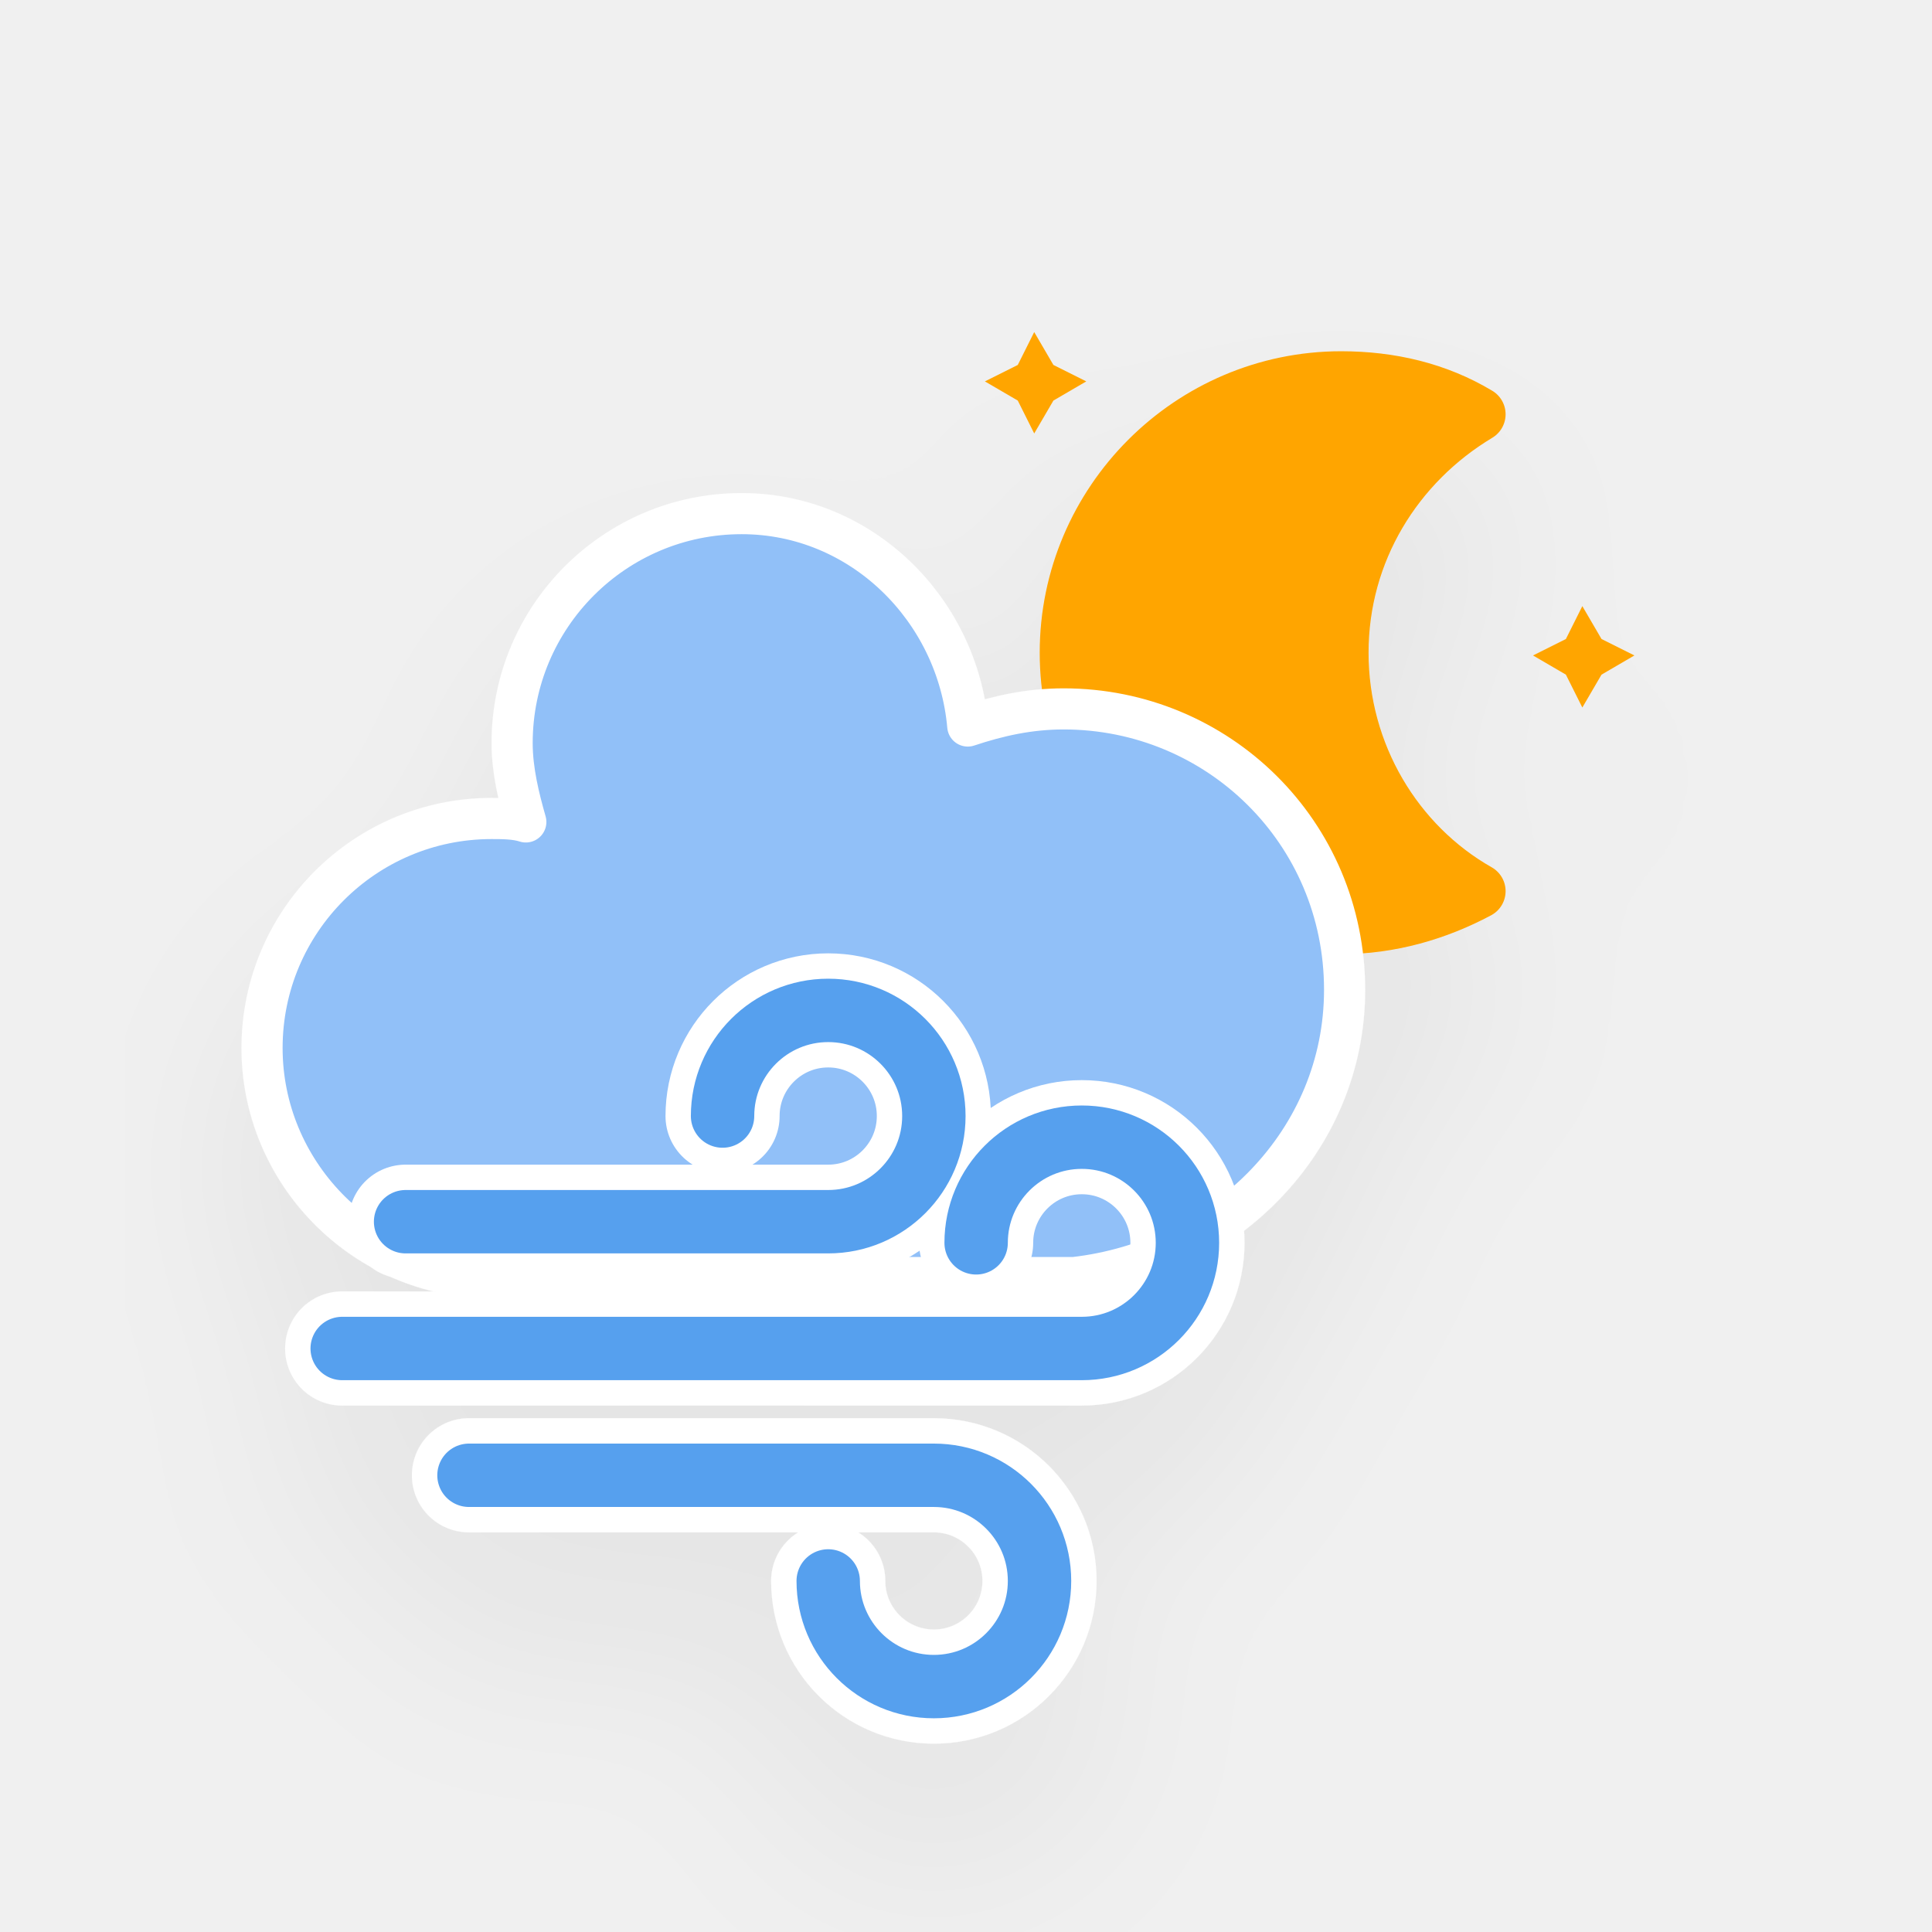
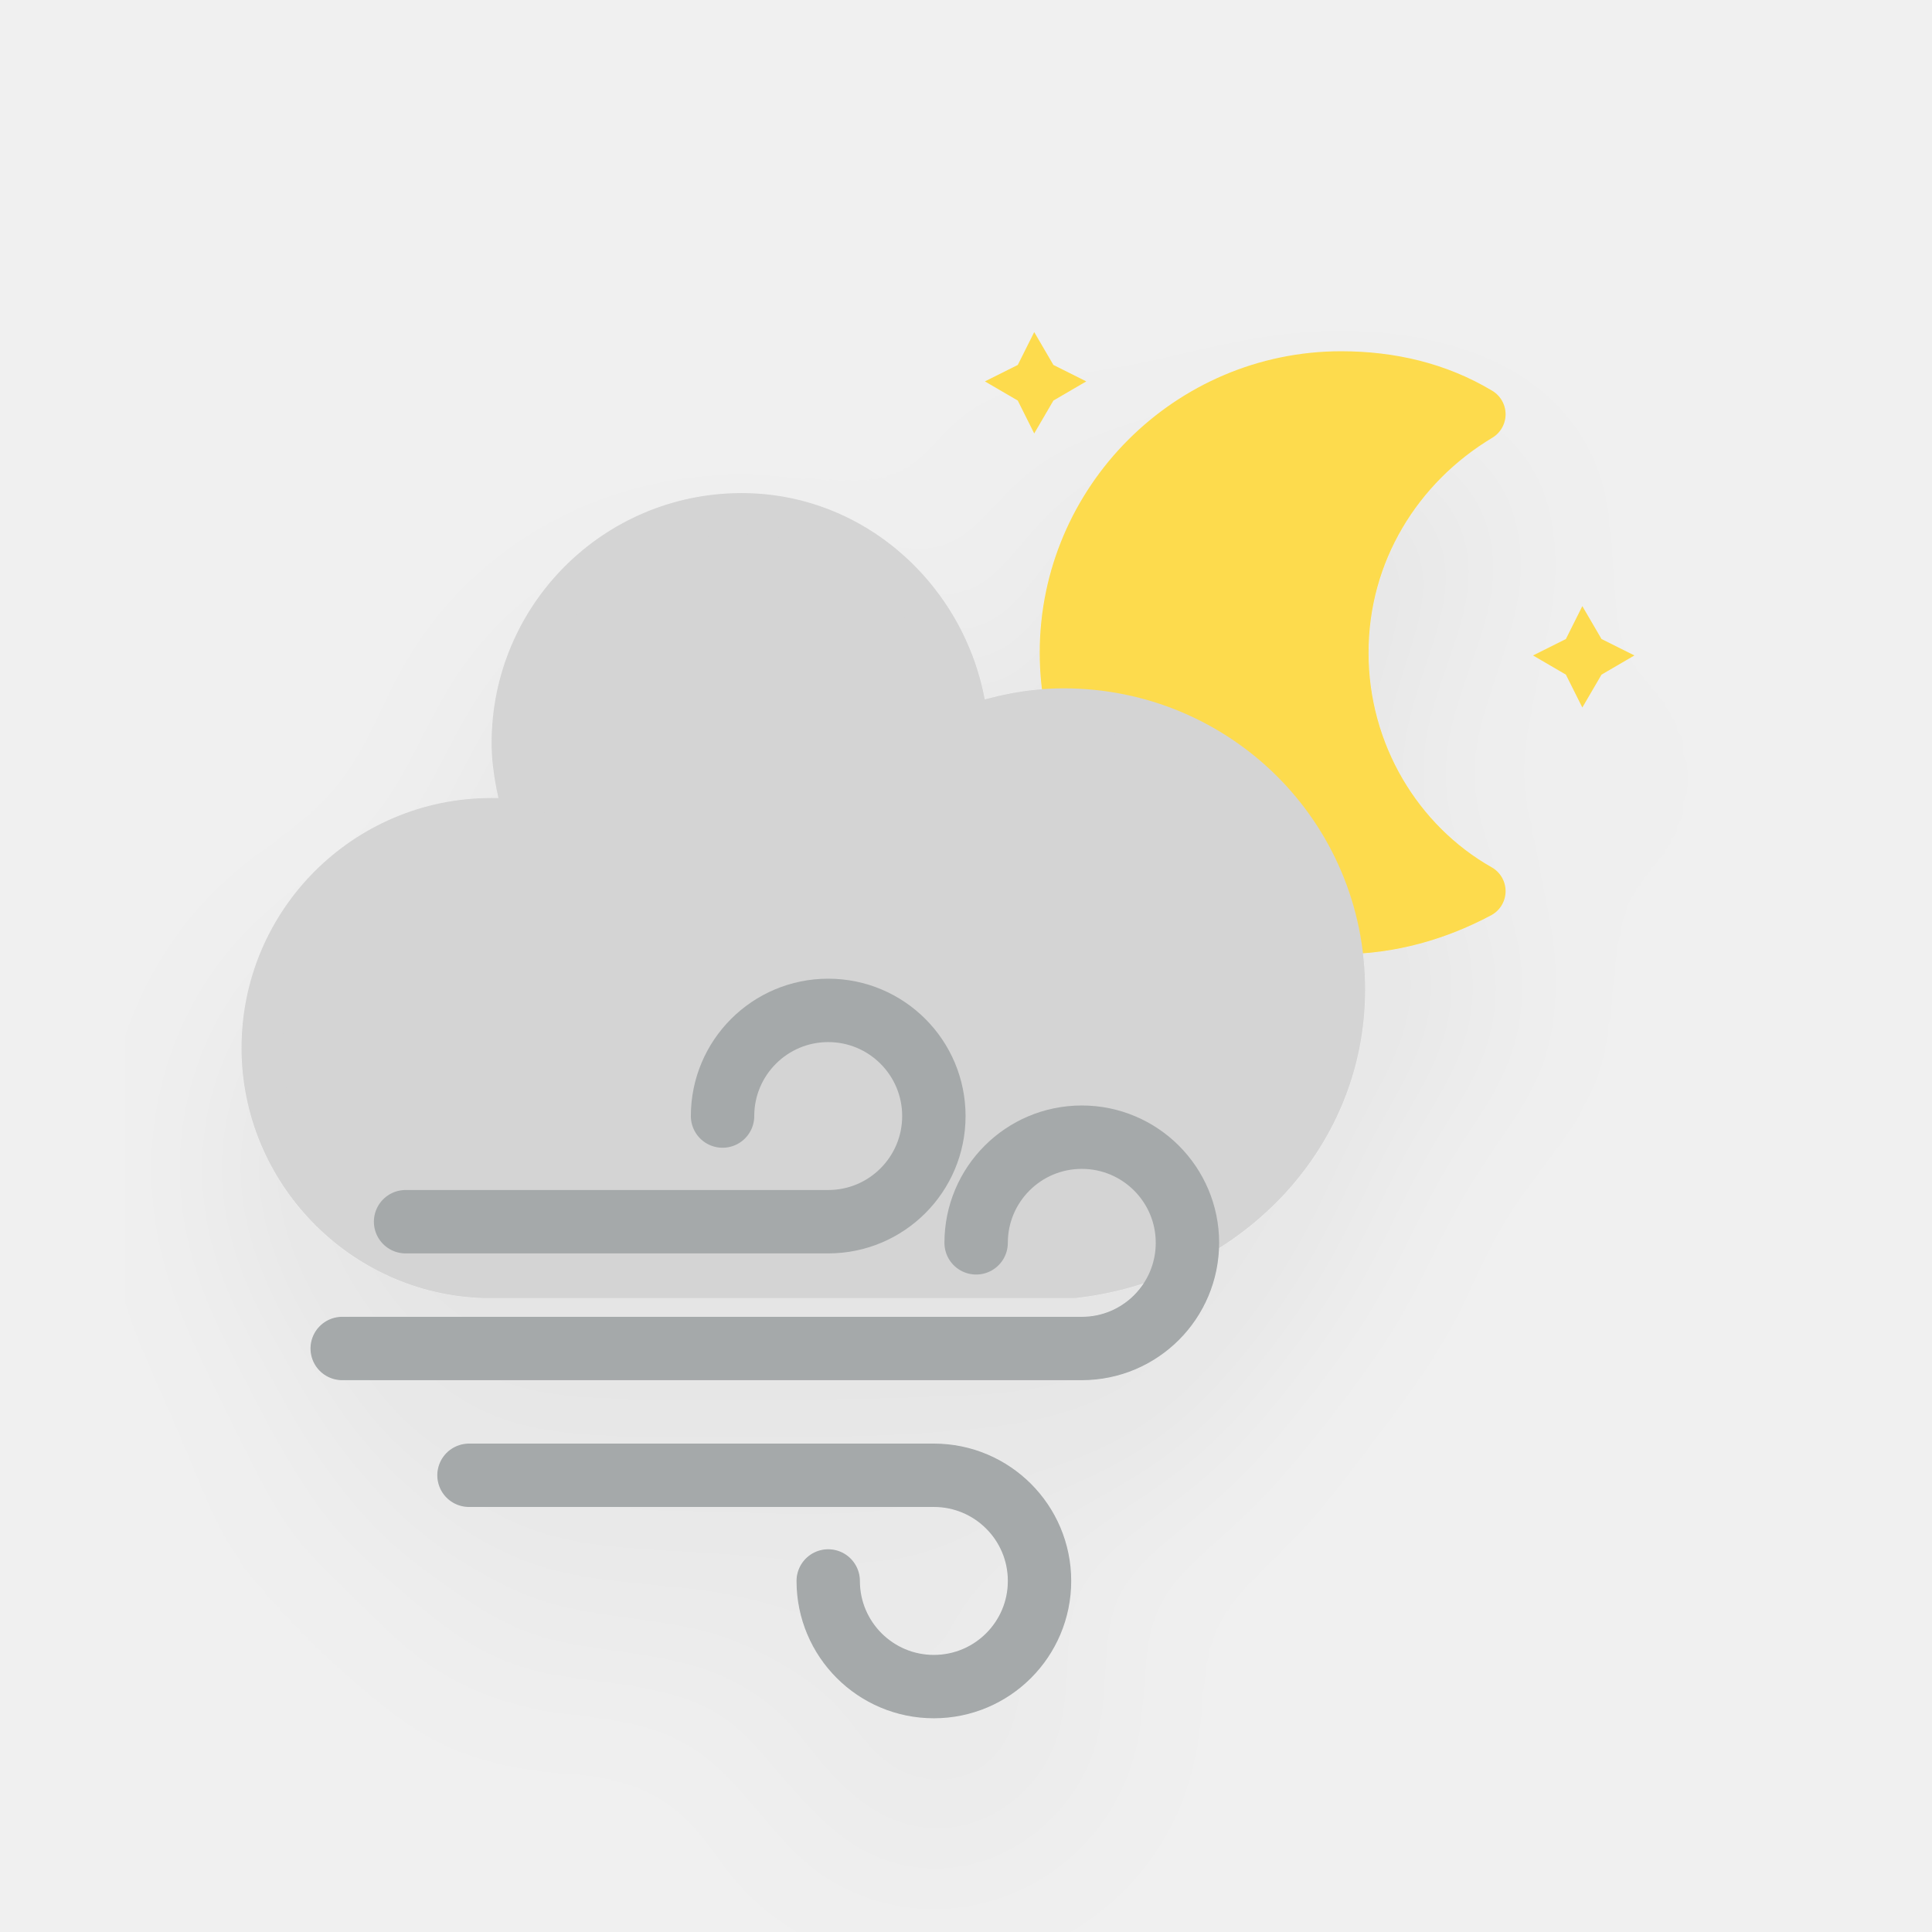
<svg xmlns="http://www.w3.org/2000/svg" version="1.1" width="64" height="64" viewbox="0 0 64 64" id="svg42">
  <defs id="defs19">
    <filter id="blur" width="200%" height="200%">
      <feGaussianBlur in="SourceAlpha" stdDeviation="3" id="feGaussianBlur2" />
      <feOffset dx="0" dy="4" result="offsetblur" id="feOffset4" />
      <feComponentTransfer id="feComponentTransfer8">
        <feFuncA type="linear" slope="0.05" id="feFuncA6" />
      </feComponentTransfer>
      <feMerge id="feMerge14">
        <feMergeNode id="feMergeNode10" />
        <feMergeNode in="SourceGraphic" id="feMergeNode12" />
      </feMerge>
    </filter>
    <style type="text/css" id="style17">
/*
** CLOUDS
*/
@keyframes am-weather-cloud-2 {
  0% {
    -webkit-transform: translate(0px,0px);
       -moz-transform: translate(0px,0px);
        -ms-transform: translate(0px,0px);
            transform: translate(0px,0px);
  }

  50% {
    -webkit-transform: translate(2px,0px);
       -moz-transform: translate(2px,0px);
        -ms-transform: translate(2px,0px);
            transform: translate(2px,0px);
  }

  100% {
    -webkit-transform: translate(0px,0px);
       -moz-transform: translate(0px,0px);
        -ms-transform: translate(0px,0px);
            transform: translate(0px,0px);
  }
}

.am-weather-cloud-2 {
  -webkit-animation-name: am-weather-cloud-2;
     -moz-animation-name: am-weather-cloud-2;
          animation-name: am-weather-cloud-2;
  -webkit-animation-duration: 3s;
     -moz-animation-duration: 3s;
          animation-duration: 3s;
  -webkit-animation-timing-function: linear;
     -moz-animation-timing-function: linear;
          animation-timing-function: linear;
  -webkit-animation-iteration-count: infinite;
     -moz-animation-iteration-count: infinite;
          animation-iteration-count: infinite;
}

/*
** MOON
*/
@keyframes am-weather-moon {
  0% {
    -webkit-transform: rotate(0deg);
       -moz-transform: rotate(0deg);
        -ms-transform: rotate(0deg);
            transform: rotate(0deg);
  }

  50% {
    -webkit-transform: rotate(15deg);
       -moz-transform: rotate(15deg);
        -ms-transform: rotate(15deg);
            transform: rotate(15deg);
  }

  100% {
    -webkit-transform: rotate(0deg);
       -moz-transform: rotate(0deg);
        -ms-transform: rotate(0deg);
            transform: rotate(0deg);
  }
}

.am-weather-moon {
  -webkit-animation-name: am-weather-moon;
     -moz-animation-name: am-weather-moon;
      -ms-animation-name: am-weather-moon;
          animation-name: am-weather-moon;
  -webkit-animation-duration: 6s;
     -moz-animation-duration: 6s;
      -ms-animation-duration: 6s;
          animation-duration: 6s;
  -webkit-animation-timing-function: linear;
     -moz-animation-timing-function: linear;
      -ms-animation-timing-function: linear;
          animation-timing-function: linear;
  -webkit-animation-iteration-count: infinite;
     -moz-animation-iteration-count: infinite;
      -ms-animation-iteration-count: infinite;
          animation-iteration-count: infinite;
  -webkit-transform-origin: 12.5px 15.15px 0; /* TODO FF CENTER ISSUE */
     -moz-transform-origin: 12.5px 15.15px 0; /* TODO FF CENTER ISSUE */
      -ms-transform-origin: 12.5px 15.15px 0; /* TODO FF CENTER ISSUE */
          transform-origin: 12.5px 15.15px 0; /* TODO FF CENTER ISSUE */
}

@keyframes am-weather-moon-star-1 {
  0% {
    opacity: 0;
  }

  100% {
    opacity: 1;
  }
}

.am-weather-moon-star-1 {
  -webkit-animation-name: am-weather-moon-star-1;
     -moz-animation-name: am-weather-moon-star-1;
      -ms-animation-name: am-weather-moon-star-1;
          animation-name: am-weather-moon-star-1;
  -webkit-animation-delay: 3s;
     -moz-animation-delay: 3s;
      -ms-animation-delay: 3s;
          animation-delay: 3s;
  -webkit-animation-duration: 5s;
     -moz-animation-duration: 5s;
      -ms-animation-duration: 5s;
          animation-duration: 5s;
  -webkit-animation-timing-function: linear;
     -moz-animation-timing-function: linear;
      -ms-animation-timing-function: linear;
          animation-timing-function: linear;
  -webkit-animation-iteration-count: 1;
     -moz-animation-iteration-count: 1;
      -ms-animation-iteration-count: 1;
          animation-iteration-count: 1;
}

@keyframes am-weather-moon-star-2 {
  0% {
    opacity: 0;
  }

  100% {
    opacity: 1;
  }
}

.am-weather-moon-star-2 {
  -webkit-animation-name: am-weather-moon-star-2;
     -moz-animation-name: am-weather-moon-star-2;
      -ms-animation-name: am-weather-moon-star-2;
          animation-name: am-weather-moon-star-2;
  -webkit-animation-delay: 5s;
     -moz-animation-delay: 5s;
      -ms-animation-delay: 5s;
          animation-delay: 5s;
  -webkit-animation-duration: 4s;
     -moz-animation-duration: 4s;
      -ms-animation-duration: 4s;
          animation-duration: 4s;
  -webkit-animation-timing-function: linear;
     -moz-animation-timing-function: linear;
      -ms-animation-timing-function: linear;
          animation-timing-function: linear;
  -webkit-animation-iteration-count: 1;
     -moz-animation-iteration-count: 1;
      -ms-animation-iteration-count: 1;
          animation-iteration-count: 1;
}
        </style>
    <filter id="blur-5" width="200%" height="200%">
      <feGaussianBlur in="SourceAlpha" stdDeviation="3" id="feGaussianBlur28" />
      <feOffset dx="0" dy="4" result="offsetblur" id="feOffset30" />
      <feComponentTransfer id="feComponentTransfer34">
        <feFuncA type="linear" slope="0.05" id="feFuncA32" />
      </feComponentTransfer>
      <feMerge id="feMerge40">
        <feMergeNode id="feMergeNode36" />
        <feMergeNode in="SourceGraphic" id="feMergeNode38" />
      </feMerge>
    </filter>
    <style type="text/css" id="style43">
/*
** CLOUDS
*/
@keyframes am-weather-cloud-1 {
  0% {
    -webkit-transform: translate(-5px,0px);
       -moz-transform: translate(-5px,0px);
        -ms-transform: translate(-5px,0px);
            transform: translate(-5px,0px);
  }

  50% {
    -webkit-transform: translate(6px,0px);
       -moz-transform: translate(6px,0px);
        -ms-transform: translate(6px,0px);
            transform: translate(6px,0px);
  }

  100% {
    -webkit-transform: translate(-5px,0px);
       -moz-transform: translate(-5px,0px);
        -ms-transform: translate(-5px,0px);
            transform: translate(-5px,0px);
  }
}

.am-weather-cloud-1 {
  -webkit-animation-name: am-weather-cloud-1;
     -moz-animation-name: am-weather-cloud-1;
          animation-name: am-weather-cloud-1;
  -webkit-animation-duration: 7s;
     -moz-animation-duration: 7s;
          animation-duration: 7s;
  -webkit-animation-timing-function: linear;
     -moz-animation-timing-function: linear;
          animation-timing-function: linear;
  -webkit-animation-iteration-count: infinite;
     -moz-animation-iteration-count: infinite;
          animation-iteration-count: infinite;
}

@keyframes am-weather-cloud-2 {
  0% {
    -webkit-transform: translate(0px,0px);
       -moz-transform: translate(0px,0px);
        -ms-transform: translate(0px,0px);
            transform: translate(0px,0px);
  }

  50% {
    -webkit-transform: translate(2px,0px);
       -moz-transform: translate(2px,0px);
        -ms-transform: translate(2px,0px);
            transform: translate(2px,0px);
  }

  100% {
    -webkit-transform: translate(0px,0px);
       -moz-transform: translate(0px,0px);
        -ms-transform: translate(0px,0px);
            transform: translate(0px,0px);
  }
}

.am-weather-cloud-2 {
  -webkit-animation-name: am-weather-cloud-2;
     -moz-animation-name: am-weather-cloud-2;
          animation-name: am-weather-cloud-2;
  -webkit-animation-duration: 3s;
     -moz-animation-duration: 3s;
          animation-duration: 3s;
  -webkit-animation-timing-function: linear;
     -moz-animation-timing-function: linear;
          animation-timing-function: linear;
  -webkit-animation-iteration-count: infinite;
     -moz-animation-iteration-count: infinite;
          animation-iteration-count: infinite;
}

/*
** SUN
*/
@keyframes am-weather-sun {
  0% {
    -webkit-transform: rotate(0deg);
       -moz-transform: rotate(0deg);
        -ms-transform: rotate(0deg);
            transform: rotate(0deg);
  }

  100% {
    -webkit-transform: rotate(360deg);
       -moz-transform: rotate(360deg);
        -ms-transform: rotate(360deg);
            transform: rotate(360deg);
  }
}

.am-weather-sun {
  -webkit-animation-name: am-weather-sun;
     -moz-animation-name: am-weather-sun;
      -ms-animation-name: am-weather-sun;
          animation-name: am-weather-sun;
  -webkit-animation-duration: 9s;
     -moz-animation-duration: 9s;
      -ms-animation-duration: 9s;
          animation-duration: 9s;
  -webkit-animation-timing-function: linear;
     -moz-animation-timing-function: linear;
      -ms-animation-timing-function: linear;
          animation-timing-function: linear;
  -webkit-animation-iteration-count: infinite;
     -moz-animation-iteration-count: infinite;
      -ms-animation-iteration-count: infinite;
          animation-iteration-count: infinite;
}

@keyframes am-weather-sun-shiny {
  0% {
    stroke-dasharray: 3px 10px;
    stroke-dashoffset: 0px;
  }

  50% {
    stroke-dasharray: 0.1px 10px;
    stroke-dashoffset: -1px;
  }

  100% {
    stroke-dasharray: 3px 10px;
    stroke-dashoffset: 0px;
  }
}

.am-weather-sun-shiny line {
  -webkit-animation-name: am-weather-sun-shiny;
     -moz-animation-name: am-weather-sun-shiny;
      -ms-animation-name: am-weather-sun-shiny;
          animation-name: am-weather-sun-shiny;
  -webkit-animation-duration: 2s;
     -moz-animation-duration: 2s;
      -ms-animation-duration: 2s;
          animation-duration: 2s;
  -webkit-animation-timing-function: linear;
     -moz-animation-timing-function: linear;
      -ms-animation-timing-function: linear;
          animation-timing-function: linear;
  -webkit-animation-iteration-count: infinite;
     -moz-animation-iteration-count: infinite;
      -ms-animation-iteration-count: infinite;
          animation-iteration-count: infinite;
}




/*
** MOON
*/
@keyframes am-weather-moon {
  0% {
    -webkit-transform: rotate(0deg);
       -moz-transform: rotate(0deg);
        -ms-transform: rotate(0deg);
            transform: rotate(0deg);
  }

  50% {
    -webkit-transform: rotate(15deg);
       -moz-transform: rotate(15deg);
        -ms-transform: rotate(15deg);
            transform: rotate(15deg);
  }

  100% {
    -webkit-transform: rotate(0deg);
       -moz-transform: rotate(0deg);
        -ms-transform: rotate(0deg);
            transform: rotate(0deg);
  }
}

.am-weather-moon {
  -webkit-animation-name: am-weather-moon;
     -moz-animation-name: am-weather-moon;
      -ms-animation-name: am-weather-moon;
          animation-name: am-weather-moon;
  -webkit-animation-duration: 6s;
     -moz-animation-duration: 6s;
      -ms-animation-duration: 6s;
          animation-duration: 6s;
  -webkit-animation-timing-function: linear;
     -moz-animation-timing-function: linear;
      -ms-animation-timing-function: linear;
          animation-timing-function: linear;
  -webkit-animation-iteration-count: infinite;
     -moz-animation-iteration-count: infinite;
      -ms-animation-iteration-count: infinite;
          animation-iteration-count: infinite;
  -webkit-transform-origin: 12.5px 15.15px 0; /* TODO FF CENTER ISSUE */
     -moz-transform-origin: 12.5px 15.15px 0; /* TODO FF CENTER ISSUE */
      -ms-transform-origin: 12.5px 15.15px 0; /* TODO FF CENTER ISSUE */
          transform-origin: 12.5px 15.15px 0; /* TODO FF CENTER ISSUE */
}

@keyframes am-weather-moon-star-1 {
  0% {
    opacity: 0;
  }

  100% {
    opacity: 1;
  }
}

.am-weather-moon-star-1 {
  -webkit-animation-name: am-weather-moon-star-1;
     -moz-animation-name: am-weather-moon-star-1;
      -ms-animation-name: am-weather-moon-star-1;
          animation-name: am-weather-moon-star-1;
  -webkit-animation-delay: 3s;
     -moz-animation-delay: 3s;
      -ms-animation-delay: 3s;
          animation-delay: 3s;
  -webkit-animation-duration: 5s;
     -moz-animation-duration: 5s;
      -ms-animation-duration: 5s;
          animation-duration: 5s;
  -webkit-animation-timing-function: linear;
     -moz-animation-timing-function: linear;
      -ms-animation-timing-function: linear;
          animation-timing-function: linear;
  -webkit-animation-iteration-count: 1;
     -moz-animation-iteration-count: 1;
      -ms-animation-iteration-count: 1;
          animation-iteration-count: 1;
}

@keyframes am-weather-moon-star-2 {
  0% {
    opacity: 0;
  }

  100% {
    opacity: 1;
  }
}

.am-weather-moon-star-2 {
  -webkit-animation-name: am-weather-moon-star-2;
     -moz-animation-name: am-weather-moon-star-2;
      -ms-animation-name: am-weather-moon-star-2;
          animation-name: am-weather-moon-star-2;
  -webkit-animation-delay: 5s;
     -moz-animation-delay: 5s;
      -ms-animation-delay: 5s;
          animation-delay: 5s;
  -webkit-animation-duration: 4s;
     -moz-animation-duration: 4s;
      -ms-animation-duration: 4s;
          animation-duration: 4s;
  -webkit-animation-timing-function: linear;
     -moz-animation-timing-function: linear;
      -ms-animation-timing-function: linear;
          animation-timing-function: linear;
  -webkit-animation-iteration-count: 1;
     -moz-animation-iteration-count: 1;
      -ms-animation-iteration-count: 1;
          animation-iteration-count: 1;
}

/*
** RAIN
*/
@keyframes am-weather-rain {
  0% {
    stroke-dashoffset: 0;
  }

  100% {
    stroke-dashoffset: -100;
  }
}

.am-weather-rain-1 {
  -webkit-animation-name: am-weather-rain;
     -moz-animation-name: am-weather-rain;
      -ms-animation-name: am-weather-rain;
          animation-name: am-weather-rain;
  -webkit-animation-duration: 8s;
     -moz-animation-duration: 8s;
      -ms-animation-duration: 8s;
          animation-duration: 8s;
  -webkit-animation-timing-function: linear;
     -moz-animation-timing-function: linear;
      -ms-animation-timing-function: linear;
          animation-timing-function: linear;
  -webkit-animation-iteration-count: infinite;
     -moz-animation-iteration-count: infinite;
      -ms-animation-iteration-count: infinite;
          animation-iteration-count: infinite;
}

.am-weather-rain-2 {
  -webkit-animation-name: am-weather-rain;
     -moz-animation-name: am-weather-rain;
      -ms-animation-name: am-weather-rain;
          animation-name: am-weather-rain;
  -webkit-animation-delay: 0.25s;
     -moz-animation-delay: 0.25s;
      -ms-animation-delay: 0.25s;
          animation-delay: 0.25s;
  -webkit-animation-duration: 8s;
     -moz-animation-duration: 8s;
      -ms-animation-duration: 8s;
          animation-duration: 8s;
  -webkit-animation-timing-function: linear;
     -moz-animation-timing-function: linear;
      -ms-animation-timing-function: linear;
          animation-timing-function: linear;
  -webkit-animation-iteration-count: infinite;
     -moz-animation-iteration-count: infinite;
      -ms-animation-iteration-count: infinite;
          animation-iteration-count: infinite;
}


/*
** SNOW
*/
@keyframes am-weather-snow {
  0% {
    -webkit-transform: translateX(0) translateY(0);
       -moz-transform: translateX(0) translateY(0);
        -ms-transform: translateX(0) translateY(0);
            transform: translateX(0) translateY(0);
  }

  33.33% {
    -webkit-transform: translateX(-1.2px) translateY(2px);
       -moz-transform: translateX(-1.2px) translateY(2px);
        -ms-transform: translateX(-1.2px) translateY(2px);
            transform: translateX(-1.2px) translateY(2px);
  }

  66.66% {
    -webkit-transform: translateX(1.4px) translateY(4px);
       -moz-transform: translateX(1.4px) translateY(4px);
        -ms-transform: translateX(1.4px) translateY(4px);
            transform: translateX(1.4px) translateY(4px);
    opacity: 1;
  }

  100% {
    -webkit-transform: translateX(-1.6px) translateY(6px);
       -moz-transform: translateX(-1.6px) translateY(6px);
        -ms-transform: translateX(-1.6px) translateY(6px);
            transform: translateX(-1.6px) translateY(6px);
    opacity: 0;
  }
}

@keyframes am-weather-snow-reverse {
  0% {
    -webkit-transform: translateX(0) translateY(0);
       -moz-transform: translateX(0) translateY(0);
        -ms-transform: translateX(0) translateY(0);
            transform: translateX(0) translateY(0);
  }

  33.33% {
    -webkit-transform: translateX(1.2px) translateY(2px);
       -moz-transform: translateX(1.2px) translateY(2px);
        -ms-transform: translateX(1.2px) translateY(2px);
            transform: translateX(1.2px) translateY(2px);
  }

  66.66% {
    -webkit-transform: translateX(-1.4px) translateY(4px);
       -moz-transform: translateX(-1.4px) translateY(4px);
        -ms-transform: translateX(-1.4px) translateY(4px);
            transform: translateX(-1.4px) translateY(4px);
    opacity: 1;
  }

  100% {
    -webkit-transform: translateX(1.6px) translateY(6px);
       -moz-transform: translateX(1.6px) translateY(6px);
        -ms-transform: translateX(1.6px) translateY(6px);
            transform: translateX(1.6px) translateY(6px);
    opacity: 0;
  }
}

.am-weather-snow-1 {
  -webkit-animation-name: am-weather-snow;
     -moz-animation-name: am-weather-snow;
      -ms-animation-name: am-weather-snow;
          animation-name: am-weather-snow;
  -webkit-animation-duration: 2s;
     -moz-animation-duration: 2s;
      -ms-animation-duration: 2s;
          animation-duration: 2s;
  -webkit-animation-timing-function: linear;
     -moz-animation-timing-function: linear;
      -ms-animation-timing-function: linear;
          animation-timing-function: linear;
  -webkit-animation-iteration-count: infinite;
     -moz-animation-iteration-count: infinite;
      -ms-animation-iteration-count: infinite;
          animation-iteration-count: infinite;
}

.am-weather-snow-2 {
  -webkit-animation-name: am-weather-snow;
     -moz-animation-name: am-weather-snow;
      -ms-animation-name: am-weather-snow;
          animation-name: am-weather-snow;
  -webkit-animation-delay: 1.2s;
     -moz-animation-delay: 1.2s;
      -ms-animation-delay: 1.2s;
          animation-delay: 1.2s;
  -webkit-animation-duration: 2s;
     -moz-animation-duration: 2s;
      -ms-animation-duration: 2s;
          animation-duration: 2s;
  -webkit-animation-timing-function: linear;
     -moz-animation-timing-function: linear;
      -ms-animation-timing-function: linear;
          animation-timing-function: linear;
  -webkit-animation-iteration-count: infinite;
     -moz-animation-iteration-count: infinite;
      -ms-animation-iteration-count: infinite;
          animation-iteration-count: infinite;
}

.am-weather-snow-3 {
  -webkit-animation-name: am-weather-snow-reverse;
     -moz-animation-name: am-weather-snow-reverse;
      -ms-animation-name: am-weather-snow-reverse;
          animation-name: am-weather-snow-reverse;
  -webkit-animation-duration: 2s;
     -moz-animation-duration: 2s;
      -ms-animation-duration: 2s;
          animation-duration: 2s;
  -webkit-animation-timing-function: linear;
     -moz-animation-timing-function: linear;
      -ms-animation-timing-function: linear;
          animation-timing-function: linear;
  -webkit-animation-iteration-count: infinite;
     -moz-animation-iteration-count: infinite;
      -ms-animation-iteration-count: infinite;
          animation-iteration-count: infinite;
}

/*
** EASING
*/
.am-weather-easing-ease-in-out {
  -webkit-animation-timing-function: ease-in-out;
     -moz-animation-timing-function: ease-in-out;
      -ms-animation-timing-function: ease-in-out;
          animation-timing-function: ease-in-out;
}

        </style>
  </defs>
  <g filter="url(#blur)" id="cloudy-night-2">
    <g transform="matrix(1.13482,0,0,1.13482,13.10669,5.098935)" id="g39">
      <g transform="matrix(0.8,0,0,0.8,16,4)" id="g33">
        <g class="am-weather-moon-star-1" id="g23">
-           <polygon fill="#ffa500" points="4,4 3.3,5.2 2.7,4 1.5,3.3 2.7,2.7 3.3,1.5 4,2.7 5.2,3.3 " stroke="none" stroke-miterlimit="10" id="polygon21" />
+           <polygon fill="#fddb4e" points="4,4 3.3,5.2 2.7,4 1.5,3.3 2.7,2.7 3.3,1.5 4,2.7 5.2,3.3 " stroke="none" stroke-miterlimit="10" id="polygon21" />
        </g>
        <g class="am-weather-moon-star-2" id="g27">
-           <polygon fill="#ffa500" points="4,4 3.3,5.2 2.7,4 1.5,3.3 2.7,2.7 3.3,1.5 4,2.7 5.2,3.3 " stroke="none" stroke-miterlimit="10" transform="translate(20,10)" id="polygon25" />
+           <polygon fill="#fddb4e" points="4,4 3.3,5.2 2.7,4 1.5,3.3 2.7,2.7 3.3,1.5 4,2.7 5.2,3.3 " stroke="none" stroke-miterlimit="10" transform="translate(20,10)" id="polygon25" />
        </g>
        <g class="am-weather-moon" id="g31">
-           <path d="m 14.5,13.2 c 0,-3.7 2,-6.9 5,-8.7 -1.5,-0.9 -3.2,-1.3 -5,-1.3 -5.5,0 -10,4.5 -10,10 0,5.5 4.5,10 10,10 1.8,0 3.5,-0.5 5,-1.3 -3,-1.7 -5,-5 -5,-8.7 z" fill="#ffa500" stroke="#ffa500" stroke-linejoin="round" stroke-width="2" id="path29" />
+           <path d="m 14.5,13.2 c 0,-3.7 2,-6.9 5,-8.7 -1.5,-0.9 -3.2,-1.3 -5,-1.3 -5.5,0 -10,4.5 -10,10 0,5.5 4.5,10 10,10 1.8,0 3.5,-0.5 5,-1.3 -3,-1.7 -5,-5 -5,-8.7 z" fill="#fddb4e" stroke="#fddb4e" stroke-linejoin="round" stroke-width="2" id="path29" />
        </g>
      </g>
      <g class="am-weather-cloud-2" id="g37">
-         <path d="m 47.7,35.4 c 0,-4.6 -3.7,-8.2 -8.2,-8.2 -1,0 -1.9,0.2 -2.8,0.5 -0.3,-3.4 -3.1,-6.2 -6.6,-6.2 -3.7,0 -6.7,3 -6.7,6.7 0,0.8 0.2,1.6 0.4,2.3 -0.3,-0.1 -0.7,-0.1 -1,-0.1 -3.7,0 -6.7,3 -6.7,6.7 0,3.6 2.9,6.6 6.5,6.7 h 17.2 c 4.4,-0.5 7.9,-4 7.9,-8.4 z" fill="#91c0f8" stroke="#ffffff" stroke-linejoin="round" stroke-width="1.2" transform="translate(-20,-11)" id="path35" />
+         <path d="m 47.7,35.4 c 0,-4.6 -3.7,-8.2 -8.2,-8.2 -1,0 -1.9,0.2 -2.8,0.5 -0.3,-3.4 -3.1,-6.2 -6.6,-6.2 -3.7,0 -6.7,3 -6.7,6.7 0,0.8 0.2,1.6 0.4,2.3 -0.3,-0.1 -0.7,-0.1 -1,-0.1 -3.7,0 -6.7,3 -6.7,6.7 0,3.6 2.9,6.6 6.5,6.7 h 17.2 c 4.4,-0.5 7.9,-4 7.9,-8.4 z" fill="#d4d4d4" stroke="#d4d4d4" stroke-linejoin="round" stroke-width="1.2" transform="translate(-20,-11)" id="path35" />
      </g>
    </g>
    <g transform="matrix(0.7,0,0,0.7,4.335586,22.27064)" id="g59">
-       <path class="am-weather-cloud-3" d="m 13,26 h 20 a 5,5 0 0 0 0,-10 5,5 0 0 0 -5,5" fill="none" stroke="#ffffff" stroke-width="5.4" stroke-linecap="round" id="path47" />
-       <path class="am-weather-cloud-2" d="m 10,32 h 35 a 5,5 0 0 0 0,-10 5,5 0 0 0 -5,5" fill="none" stroke="#ffffff" stroke-width="5.4" stroke-linecap="round" id="path49" />
-       <path class="am-weather-cloud-1" d="m 16,38 h 22 a 5,5 0 0 1 0,10 5,5 0 0 1 -5,-5" fill="none" stroke="#ffffff" stroke-width="5.4" stroke-linecap="round" id="path51" />
-       <path class="am-weather-cloud-3" d="m 13,26 h 20 a 5,5 0 0 0 0,-10 5,5 0 0 0 -5,5" fill="none" stroke="#57a0ee" stroke-width="3" stroke-linecap="round" id="path53" />
-       <path class="am-weather-cloud-2" d="m 10,32 h 35 a 5,5 0 0 0 0,-10 5,5 0 0 0 -5,5" fill="none" stroke="#57a0ee" stroke-width="3" stroke-linecap="round" id="path55" />
-       <path class="am-weather-cloud-1" d="m 16,38 h 22 a 5,5 0 0 1 0,10 5,5 0 0 1 -5,-5" fill="none" stroke="#57a0ee" stroke-width="3" stroke-linecap="round" id="path57" />
+       <path class="am-weather-cloud-3" d="m 13,26 h 20 a 5,5 0 0 0 0,-10 5,5 0 0 0 -5,5" fill="none" stroke="#a5a9aa" stroke-width="3" stroke-linecap="round" id="path53" />
+       <path class="am-weather-cloud-2" d="m 10,32 h 35 a 5,5 0 0 0 0,-10 5,5 0 0 0 -5,5" fill="none" stroke="#a5a9aa" stroke-width="3" stroke-linecap="round" id="path55" />
+       <path class="am-weather-cloud-1" d="m 16,38 h 22 a 5,5 0 0 1 0,10 5,5 0 0 1 -5,-5" fill="none" stroke="#a5a9aa" stroke-width="3" stroke-linecap="round" id="path57" />
    </g>
  </g>
</svg>
